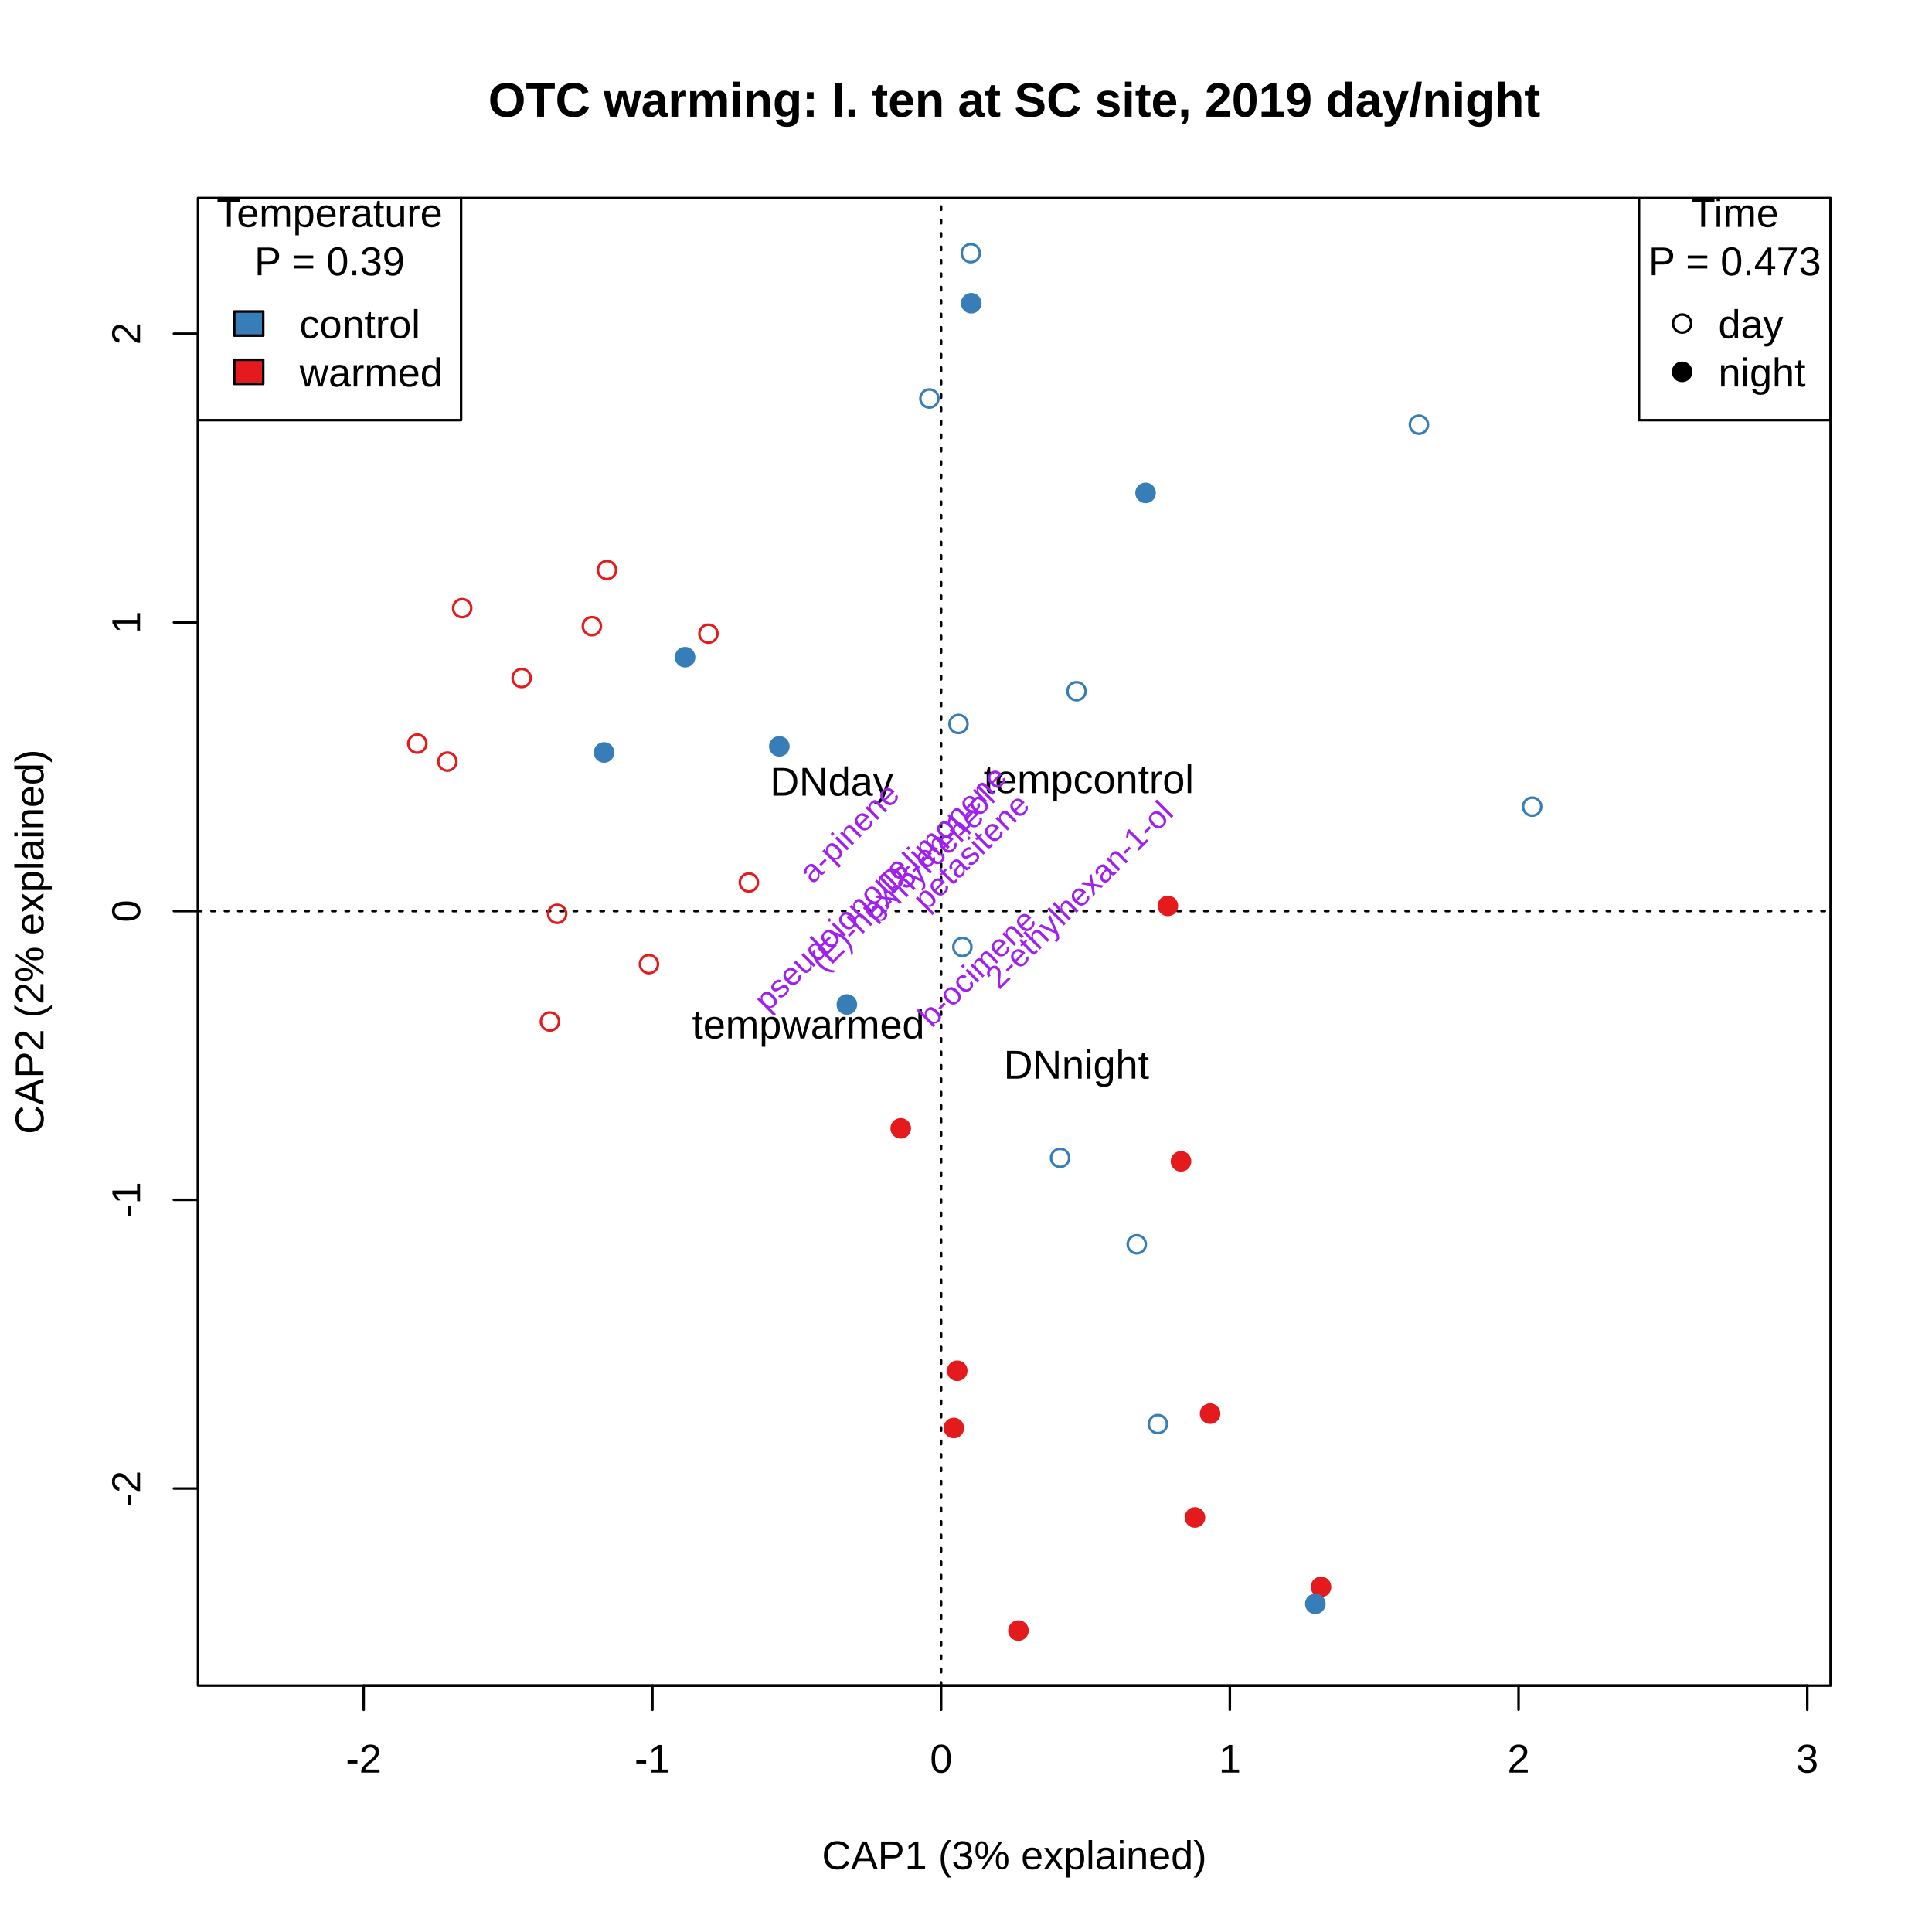
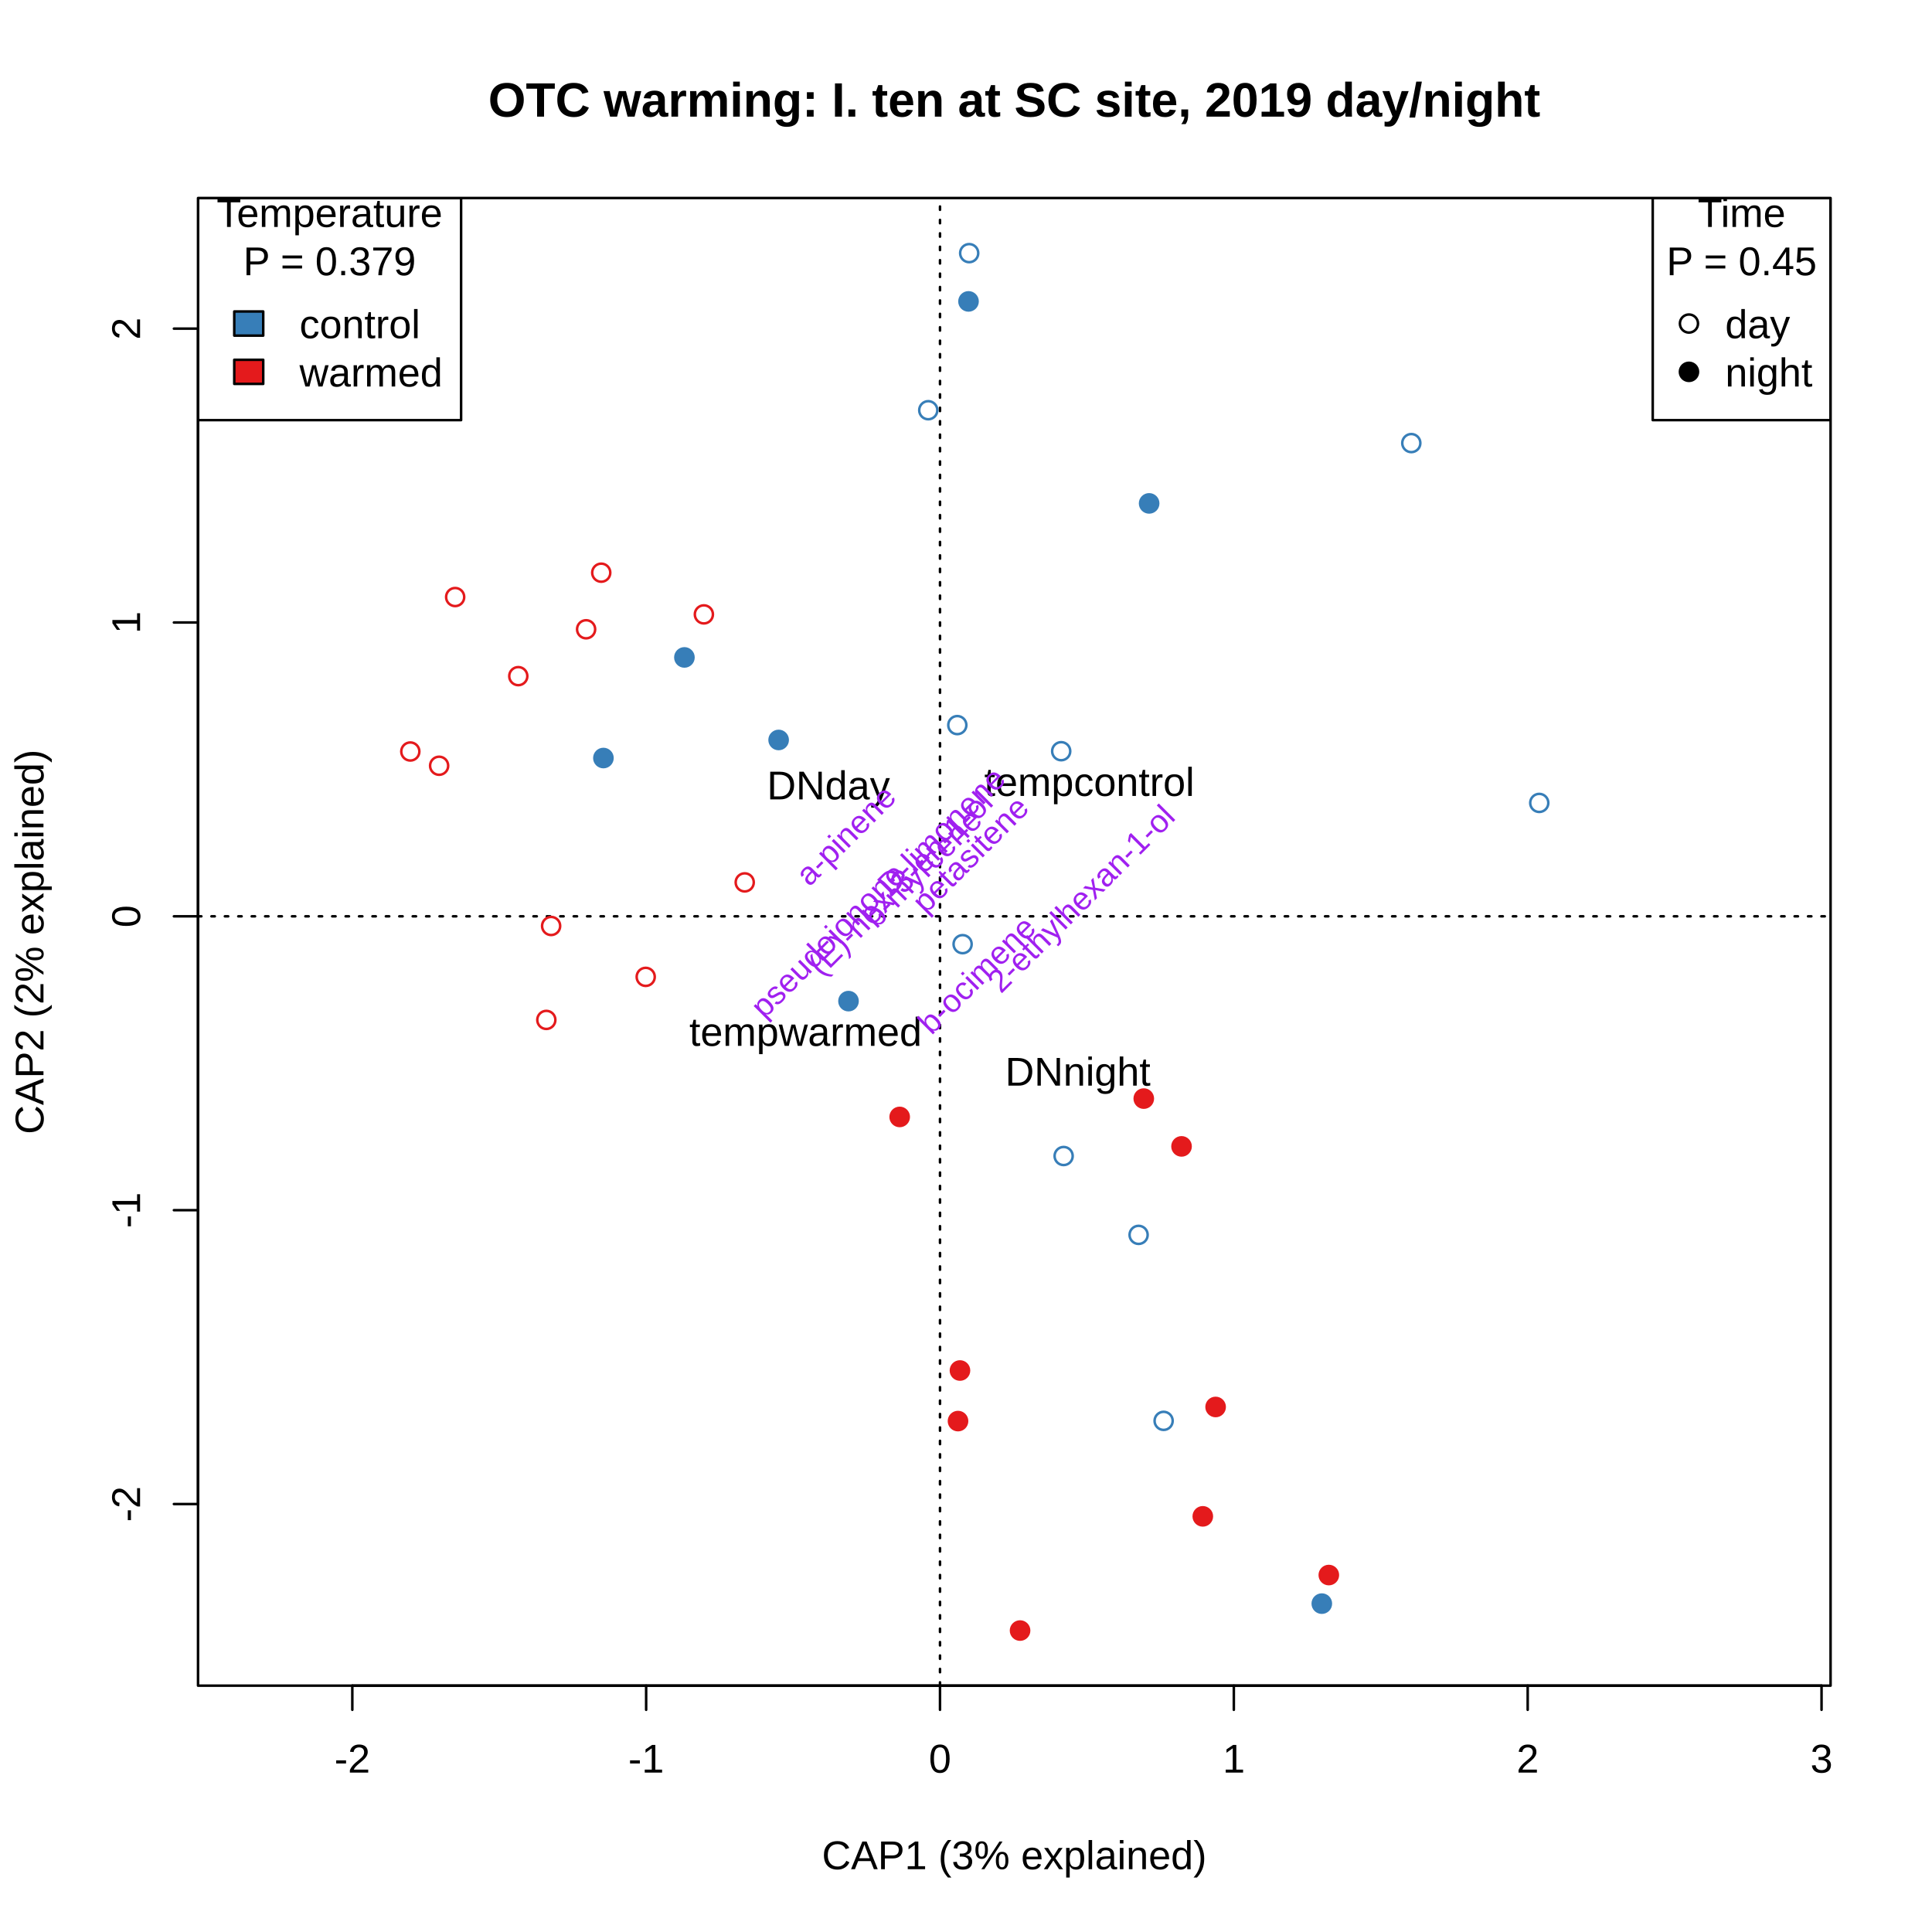
<svg xmlns="http://www.w3.org/2000/svg" class="svglite" width="576.00pt" height="576.00pt" viewBox="0 0 576.00 576.00">
  <defs>
    <style type="text/css">
    .svglite line, .svglite polyline, .svglite polygon, .svglite path, .svglite rect, .svglite circle {
      fill: none;
      stroke: #000000;
      stroke-linecap: round;
      stroke-linejoin: round;
      stroke-miterlimit: 10.00;
    }
    .svglite text {
      white-space: pre;
    }
  </style>
  </defs>
  <rect width="100%" height="100%" style="stroke: none; fill: #FFFFFF;" />
  <defs>
    <clipPath id="cpMC4wMHw1NzYuMDB8MC4wMHw1NzYuMDA=">
      <rect x="0.00" y="0.00" width="576.00" height="576.00" />
    </clipPath>
  </defs>
  <g clip-path="url(#cpMC4wMHw1NzYuMDB8MC4wMHw1NzYuMDA=)">
</g>
  <defs>
    <clipPath id="cpNTkuMDR8NTQ1Ljc2fDU5LjA0fDUwMi41Ng==">
      <rect x="59.04" y="59.04" width="486.72" height="443.52" />
    </clipPath>
  </defs>
  <g clip-path="url(#cpNTkuMDR8NTQ1Ljc2fDU5LjA0fDUwMi41Ng==)">
</g>
  <g clip-path="url(#cpMC4wMHw1NzYuMDB8MC4wMHw1NzYuMDA=)">
-     <line x1="108.43" y1="502.56" x2="538.82" y2="502.56" style="stroke-width: 0.75;" />
-     <line x1="108.43" y1="502.56" x2="108.43" y2="509.76" style="stroke-width: 0.75;" />
-     <line x1="194.51" y1="502.56" x2="194.51" y2="509.76" style="stroke-width: 0.75;" />
-     <line x1="280.59" y1="502.56" x2="280.59" y2="509.76" style="stroke-width: 0.75;" />
-     <line x1="366.66" y1="502.56" x2="366.66" y2="509.76" style="stroke-width: 0.75;" />
-     <line x1="452.74" y1="502.56" x2="452.74" y2="509.76" style="stroke-width: 0.75;" />
-     <line x1="538.82" y1="502.56" x2="538.82" y2="509.76" style="stroke-width: 0.75;" />
-     <text x="108.43" y="528.48" text-anchor="middle" style="font-size: 12.00px; font-family: &quot;Arial&quot;;">-2</text>
-     <text x="194.51" y="528.48" text-anchor="middle" style="font-size: 12.00px; font-family: &quot;Arial&quot;;">-1</text>
-     <text x="280.59" y="528.48" text-anchor="middle" style="font-size: 12.00px; font-family: &quot;Arial&quot;;">0</text>
-     <text x="366.66" y="528.48" text-anchor="middle" style="font-size: 12.00px; font-family: &quot;Arial&quot;;">1</text>
-     <text x="452.74" y="528.48" text-anchor="middle" style="font-size: 12.00px; font-family: &quot;Arial&quot;;">2</text>
-     <text x="538.82" y="528.48" text-anchor="middle" style="font-size: 12.00px; font-family: &quot;Arial&quot;;">3</text>
-     <line x1="59.04" y1="443.78" x2="59.04" y2="99.48" style="stroke-width: 0.75;" />
-     <line x1="59.04" y1="443.78" x2="51.84" y2="443.78" style="stroke-width: 0.75;" />
-     <line x1="59.04" y1="357.71" x2="51.84" y2="357.71" style="stroke-width: 0.75;" />
-     <line x1="59.04" y1="271.63" x2="51.84" y2="271.63" style="stroke-width: 0.75;" />
-     <line x1="59.04" y1="185.56" x2="51.84" y2="185.56" style="stroke-width: 0.75;" />
-     <line x1="59.04" y1="99.48" x2="51.84" y2="99.48" style="stroke-width: 0.75;" />
-     <text transform="translate(41.76,443.78) rotate(-90)" text-anchor="middle" style="font-size: 12.00px; font-family: &quot;Arial&quot;;">-2</text>
-     <text transform="translate(41.76,357.71) rotate(-90)" text-anchor="middle" style="font-size: 12.00px; font-family: &quot;Arial&quot;;">-1</text>
-     <text transform="translate(41.76,271.63) rotate(-90)" text-anchor="middle" style="font-size: 12.00px; font-family: &quot;Arial&quot;;">0</text>
-     <text transform="translate(41.76,185.56) rotate(-90)" text-anchor="middle" style="font-size: 12.00px; font-family: &quot;Arial&quot;;">1</text>
-     <text transform="translate(41.76,99.48) rotate(-90)" text-anchor="middle" style="font-size: 12.00px; font-family: &quot;Arial&quot;;">2</text>
+     <line x1="105.04" y1="502.56" x2="543.07" y2="502.56" style="stroke-width: 0.75;" />
+     <line x1="105.04" y1="502.56" x2="105.04" y2="509.76" style="stroke-width: 0.75;" />
+     <line x1="192.64" y1="502.56" x2="192.64" y2="509.76" style="stroke-width: 0.75;" />
+     <line x1="280.25" y1="502.56" x2="280.25" y2="509.76" style="stroke-width: 0.75;" />
+     <line x1="367.85" y1="502.56" x2="367.85" y2="509.76" style="stroke-width: 0.75;" />
+     <line x1="455.46" y1="502.56" x2="455.46" y2="509.76" style="stroke-width: 0.75;" />
+     <line x1="543.07" y1="502.56" x2="543.07" y2="509.76" style="stroke-width: 0.75;" />
+     <text x="105.04" y="528.48" text-anchor="middle" style="font-size: 12.00px; font-family: &quot;Arial&quot;;">-2</text>
+     <text x="192.64" y="528.48" text-anchor="middle" style="font-size: 12.00px; font-family: &quot;Arial&quot;;">-1</text>
+     <text x="280.25" y="528.48" text-anchor="middle" style="font-size: 12.00px; font-family: &quot;Arial&quot;;">0</text>
+     <text x="367.85" y="528.48" text-anchor="middle" style="font-size: 12.00px; font-family: &quot;Arial&quot;;">1</text>
+     <text x="455.46" y="528.48" text-anchor="middle" style="font-size: 12.00px; font-family: &quot;Arial&quot;;">2</text>
+     <text x="543.07" y="528.48" text-anchor="middle" style="font-size: 12.00px; font-family: &quot;Arial&quot;;">3</text>
+     <line x1="59.04" y1="448.41" x2="59.04" y2="97.98" style="stroke-width: 0.75;" />
+     <line x1="59.04" y1="448.41" x2="51.84" y2="448.41" style="stroke-width: 0.75;" />
+     <line x1="59.04" y1="360.80" x2="51.84" y2="360.80" style="stroke-width: 0.75;" />
+     <line x1="59.04" y1="273.19" x2="51.84" y2="273.19" style="stroke-width: 0.75;" />
+     <line x1="59.04" y1="185.59" x2="51.84" y2="185.59" style="stroke-width: 0.75;" />
+     <line x1="59.04" y1="97.98" x2="51.84" y2="97.98" style="stroke-width: 0.75;" />
+     <text transform="translate(41.76,448.41) rotate(-90)" text-anchor="middle" style="font-size: 12.00px; font-family: &quot;Arial&quot;;">-2</text>
+     <text transform="translate(41.76,360.80) rotate(-90)" text-anchor="middle" style="font-size: 12.00px; font-family: &quot;Arial&quot;;">-1</text>
+     <text transform="translate(41.76,273.19) rotate(-90)" text-anchor="middle" style="font-size: 12.00px; font-family: &quot;Arial&quot;;">0</text>
+     <text transform="translate(41.76,185.59) rotate(-90)" text-anchor="middle" style="font-size: 12.00px; font-family: &quot;Arial&quot;;">1</text>
+     <text transform="translate(41.76,97.98) rotate(-90)" text-anchor="middle" style="font-size: 12.00px; font-family: &quot;Arial&quot;;">2</text>
    <polygon points="59.04,502.56 545.76,502.56 545.76,59.04 59.04,59.04 " style="stroke-width: 0.75;" />
    <text x="302.40" y="557.28" text-anchor="middle" style="font-size: 12.00px; font-family: &quot;Arial&quot;;">CAP1 (3% explained)</text>
    <text transform="translate(12.96,280.80) rotate(-90)" text-anchor="middle" style="font-size: 12.00px; font-family: &quot;Arial&quot;;">CAP2 (2% explained)</text>
  </g>
  <g clip-path="url(#cpNTkuMDR8NTQ1Ljc2fDU5LjA0fDUwMi41Ng==)">
-     <line x1="59.04" y1="271.63" x2="545.76" y2="271.63" style="stroke-width: 0.75; stroke-dasharray: 1.00,3.00;" />
-     <line x1="280.59" y1="502.56" x2="280.59" y2="59.04" style="stroke-width: 0.75; stroke-dasharray: 1.00,3.00;" />
+     <line x1="59.04" y1="273.19" x2="545.76" y2="273.19" style="stroke-width: 0.75; stroke-dasharray: 1.00,3.00;" />
+     <line x1="280.25" y1="502.56" x2="280.25" y2="59.04" style="stroke-width: 0.75; stroke-dasharray: 1.00,3.00;" />
  </g>
  <g clip-path="url(#cpMC4wMHw1NzYuMDB8MC4wMHw1NzYuMDA=)">
    <text x="302.40" y="34.77" text-anchor="middle" style="font-size: 14.40px; font-weight: bold; font-family: &quot;Arial&quot;;">OTC warming: I. ten at SC site, 2019 day/night</text>
  </g>
  <g clip-path="url(#cpNTkuMDR8NTQ1Ljc2fDU5LjA0fDUwMi41Ng==)">
    <rect x="59.04" y="59.04" width="78.43" height="66.22" style="stroke-width: 0.75;" />
    <rect x="69.84" y="92.86" width="8.64" height="7.20" style="stroke-width: 0.75; fill: #377EB8;" />
    <rect x="69.84" y="107.26" width="8.64" height="7.20" style="stroke-width: 0.75; fill: #E41A1C;" />
    <text x="98.26" y="67.66" text-anchor="middle" style="font-size: 12.00px; font-family: &quot;Arial&quot;;">Temperature </text>
-     <text x="98.26" y="82.06" text-anchor="middle" style="font-size: 12.00px; font-family: &quot;Arial&quot;;">P = 0.39</text>
+     <text x="98.26" y="82.06" text-anchor="middle" style="font-size: 12.00px; font-family: &quot;Arial&quot;;">P = 0.379</text>
    <text x="89.28" y="100.83" style="font-size: 12.00px; font-family: &quot;Arial&quot;;">control</text>
    <text x="89.28" y="115.23" style="font-size: 12.00px; font-family: &quot;Arial&quot;;">warmed</text>
-     <rect x="488.65" y="59.04" width="57.11" height="66.22" style="stroke-width: 0.75;" />
-     <circle cx="501.50" cy="96.46" r="2.70" style="stroke-width: 0.75;" />
-     <circle cx="501.50" cy="110.86" r="2.70" style="stroke-width: 0.75; fill: #000000;" />
-     <text x="517.21" y="67.66" text-anchor="middle" style="font-size: 12.00px; font-family: &quot;Arial&quot;;">Time </text>
-     <text x="517.21" y="82.06" text-anchor="middle" style="font-size: 12.00px; font-family: &quot;Arial&quot;;">P = 0.473</text>
-     <text x="512.30" y="100.83" style="font-size: 12.00px; font-family: &quot;Arial&quot;;">day</text>
-     <text x="512.30" y="115.23" style="font-size: 12.00px; font-family: &quot;Arial&quot;;">night</text>
-     <circle cx="180.97" cy="169.94" r="2.70" style="stroke-width: 0.75; stroke: #E41A1C;" />
-     <circle cx="155.52" cy="202.15" r="2.70" style="stroke-width: 0.75; stroke: #E41A1C;" />
-     <circle cx="193.47" cy="287.44" r="2.70" style="stroke-width: 0.75; stroke: #E41A1C;" />
-     <circle cx="356.26" cy="452.41" r="2.70" style="stroke-width: 0.75; stroke: #E41A1C; fill: #E41A1C;" />
-     <circle cx="303.63" cy="486.13" r="2.70" style="stroke-width: 0.75; stroke: #E41A1C; fill: #E41A1C;" />
-     <circle cx="133.38" cy="227.06" r="2.70" style="stroke-width: 0.75; stroke: #E41A1C;" />
-     <circle cx="348.18" cy="270.08" r="2.70" style="stroke-width: 0.75; stroke: #E41A1C; fill: #E41A1C;" />
-     <circle cx="124.41" cy="221.70" r="2.70" style="stroke-width: 0.75; stroke: #E41A1C;" />
-     <circle cx="285.39" cy="408.68" r="2.70" style="stroke-width: 0.75; stroke: #E41A1C; fill: #E41A1C;" />
-     <circle cx="137.80" cy="181.31" r="2.70" style="stroke-width: 0.75; stroke: #E41A1C;" />
-     <circle cx="284.37" cy="425.74" r="2.70" style="stroke-width: 0.75; stroke: #E41A1C; fill: #E41A1C;" />
-     <circle cx="211.21" cy="188.92" r="2.70" style="stroke-width: 0.75; stroke: #E41A1C;" />
-     <circle cx="268.54" cy="336.41" r="2.70" style="stroke-width: 0.75; stroke: #E41A1C; fill: #E41A1C;" />
-     <circle cx="166.11" cy="272.45" r="2.70" style="stroke-width: 0.75; stroke: #E41A1C;" />
-     <circle cx="176.46" cy="186.67" r="2.70" style="stroke-width: 0.75; stroke: #E41A1C;" />
-     <circle cx="393.84" cy="473.12" r="2.70" style="stroke-width: 0.75; stroke: #E41A1C; fill: #E41A1C;" />
-     <circle cx="223.27" cy="263.10" r="2.70" style="stroke-width: 0.75; stroke: #E41A1C;" />
-     <circle cx="360.77" cy="421.46" r="2.70" style="stroke-width: 0.75; stroke: #E41A1C; fill: #E41A1C;" />
-     <circle cx="163.95" cy="304.54" r="2.70" style="stroke-width: 0.75; stroke: #E41A1C;" />
-     <circle cx="352.10" cy="346.24" r="2.70" style="stroke-width: 0.75; stroke: #E41A1C; fill: #E41A1C;" />
-     <circle cx="289.43" cy="75.47" r="2.70" style="stroke-width: 0.75; stroke: #377EB8;" />
-     <circle cx="289.56" cy="90.40" r="2.70" style="stroke-width: 0.75; stroke: #377EB8; fill: #377EB8;" />
-     <circle cx="423.03" cy="126.61" r="2.70" style="stroke-width: 0.75; stroke: #377EB8;" />
-     <circle cx="232.35" cy="222.52" r="2.70" style="stroke-width: 0.75; stroke: #377EB8; fill: #377EB8;" />
-     <circle cx="316.05" cy="345.21" r="2.70" style="stroke-width: 0.75; stroke: #377EB8;" />
-     <circle cx="277.09" cy="118.81" r="2.70" style="stroke-width: 0.75; stroke: #377EB8;" />
-     <circle cx="392.15" cy="478.16" r="2.70" style="stroke-width: 0.75; stroke: #377EB8; fill: #377EB8;" />
-     <circle cx="285.76" cy="215.83" r="2.70" style="stroke-width: 0.75; stroke: #377EB8;" />
-     <circle cx="180.09" cy="224.34" r="2.70" style="stroke-width: 0.75; stroke: #377EB8; fill: #377EB8;" />
-     <circle cx="286.92" cy="282.33" r="2.70" style="stroke-width: 0.75; stroke: #377EB8;" />
-     <circle cx="610.06" cy="132.29" r="2.70" style="stroke-width: 0.75; stroke: #377EB8; fill: #377EB8;" />
-     <circle cx="456.79" cy="240.49" r="2.70" style="stroke-width: 0.75; stroke: #377EB8;" />
-     <circle cx="341.54" cy="146.96" r="2.70" style="stroke-width: 0.75; stroke: #377EB8; fill: #377EB8;" />
-     <circle cx="338.91" cy="370.97" r="2.70" style="stroke-width: 0.75; stroke: #377EB8;" />
-     <circle cx="252.48" cy="299.47" r="2.70" style="stroke-width: 0.75; stroke: #377EB8; fill: #377EB8;" />
-     <circle cx="320.95" cy="206.08" r="2.70" style="stroke-width: 0.75; stroke: #377EB8;" />
-     <circle cx="204.25" cy="195.93" r="2.70" style="stroke-width: 0.75; stroke: #377EB8; fill: #377EB8;" />
-     <circle cx="345.21" cy="424.58" r="2.70" style="stroke-width: 0.75; stroke: #377EB8;" />
-     <text x="247.94" y="237.20" text-anchor="middle" style="font-size: 12.00px; font-family: &quot;Arial&quot;;">DNday</text>
-     <text x="320.92" y="321.57" text-anchor="middle" style="font-size: 12.00px; font-family: &quot;Arial&quot;;">DNnight</text>
-     <text x="324.59" y="236.45" text-anchor="middle" style="font-size: 12.00px; font-family: &quot;Arial&quot;;">tempcontrol</text>
-     <text x="240.98" y="309.59" text-anchor="middle" style="font-size: 12.00px; font-family: &quot;Arial&quot;;">tempwarmed</text>
-     <text transform="translate(289.43,264.50) rotate(-45)" text-anchor="middle" style="font-size: 9.60px;fill: none; font-family: &quot;Arial&quot;;">a-farnesene</text>
-     <text transform="translate(277.77,260.05) rotate(-45)" text-anchor="middle" style="font-size: 9.60px;fill: #A020F0; font-family: &quot;Arial&quot;;">b-myrcene</text>
-     <text transform="translate(293.61,290.79) rotate(-45)" text-anchor="middle" style="font-size: 9.60px;fill: #A020F0; font-family: &quot;Arial&quot;;">b-ocimene</text>
-     <text transform="translate(283.18,276.04) rotate(-45)" text-anchor="middle" style="font-size: 9.60px;fill: none; font-family: &quot;Arial&quot;;">.gamma.-Terpinene</text>
-     <text transform="translate(255.48,250.59) rotate(-45)" text-anchor="middle" style="font-size: 9.60px;fill: #A020F0; font-family: &quot;Arial&quot;;">a-pinene</text>
-     <text transform="translate(281.28,269.31) rotate(-45)" text-anchor="middle" style="font-size: 9.60px;fill: none; font-family: &quot;Arial&quot;;">bergamotene</text>
-     <text transform="translate(280.57,268.59) rotate(-45)" text-anchor="middle" style="font-size: 9.60px;fill: none; font-family: &quot;Arial&quot;;">(E)-4-oxohex-2-enal  </text>
-     <text transform="translate(281.05,276.15) rotate(-45)" text-anchor="middle" style="font-size: 9.60px;fill: none; font-family: &quot;Arial&quot;;">(E)-4,8-Dimethylnona-1,3,7-triene</text>
-     <text transform="translate(282.79,278.78) rotate(-45)" text-anchor="middle" style="font-size: 9.60px;fill: none; font-family: &quot;Arial&quot;;">1-Decanol, 2-hexyl-</text>
-     <text transform="translate(324.07,269.04) rotate(-45)" text-anchor="middle" style="font-size: 9.60px;fill: #A020F0; font-family: &quot;Arial&quot;;">2-ethylhexan-1-ol  </text>
-     <text transform="translate(277.53,271.54) rotate(-45)" text-anchor="middle" style="font-size: 9.60px;fill: none; font-family: &quot;Arial&quot;;">(E)-hex-2-enal  </text>
-     <text transform="translate(284.32,266.83) rotate(-45)" text-anchor="middle" style="font-size: 9.60px;fill: none; font-family: &quot;Arial&quot;;">2,2,4-Trimethyl-1,3-pentanediol diisobutyrate</text>
-     <text transform="translate(279.79,277.66) rotate(-45)" text-anchor="middle" style="font-size: 9.60px;fill: none; font-family: &quot;Arial&quot;;">(2E)-2,7-dimethylocta-2,6-dien-1-ol  </text>
-     <text transform="translate(271.33,264.33) rotate(-45)" text-anchor="middle" style="font-size: 9.60px;fill: #A020F0; font-family: &quot;Arial&quot;;">(E)-hex-3-en-1-ol</text>
-     <text transform="translate(281.42,262.05) rotate(-45)" text-anchor="middle" style="font-size: 9.60px;fill: none; font-family: &quot;Arial&quot;;">[(E)-hex-3-enyl] acetate</text>
-     <text transform="translate(250.19,280.63) rotate(-45)" text-anchor="middle" style="font-size: 9.60px;fill: #A020F0; font-family: &quot;Arial&quot;;">pseudoionone</text>
-     <text transform="translate(294.40,275.25) rotate(-45)" text-anchor="middle" style="font-size: 9.60px;fill: none; font-family: &quot;Arial&quot;;">(Z)-hex-4-en-1-ol</text>
-     <text transform="translate(284.41,276.28) rotate(-45)" text-anchor="middle" style="font-size: 9.60px;fill: none; font-family: &quot;Arial&quot;;">[(Z)-hex-3-enyl] butanoate</text>
-     <text transform="translate(277.10,269.64) rotate(-45)" text-anchor="middle" style="font-size: 9.60px;fill: none; font-family: &quot;Arial&quot;;">Carbonic acid, nonyl prop-1-en-2-yl ester</text>
-     <text transform="translate(283.39,275.07) rotate(-45)" text-anchor="middle" style="font-size: 9.60px;fill: none; font-family: &quot;Arial&quot;;">b-caryophyllene</text>
-     <text transform="translate(283.37,249.56) rotate(-45)" text-anchor="middle" style="font-size: 9.60px;fill: #A020F0; font-family: &quot;Arial&quot;;">D-limonene</text>
-     <text transform="translate(298.60,272.64) rotate(-45)" text-anchor="middle" style="font-size: 9.60px;fill: none; font-family: &quot;Arial&quot;;">Dodecane, 4,6-dimethyl-</text>
-     <text transform="translate(282.96,272.23) rotate(-45)" text-anchor="middle" style="font-size: 9.60px;fill: none; font-family: &quot;Arial&quot;;">a-terpineol</text>
-     <text transform="translate(282.98,282.60) rotate(-45)" text-anchor="middle" style="font-size: 9.60px;fill: none; font-family: &quot;Arial&quot;;">linalool</text>
-     <text transform="translate(282.46,273.50) rotate(-45)" text-anchor="middle" style="font-size: 9.60px;fill: none; font-family: &quot;Arial&quot;;">2,4,6-trimethyloctane  </text>
-     <text transform="translate(282.87,269.82) rotate(-45)" text-anchor="middle" style="font-size: 9.60px;fill: none; font-family: &quot;Arial&quot;;">Octane, 3,5-dimethyl-</text>
-     <text transform="translate(290.81,275.14) rotate(-45)" text-anchor="middle" style="font-size: 9.60px;fill: none; font-family: &quot;Arial&quot;;">Octanoic acid</text>
-     <text transform="translate(291.80,256.22) rotate(-45)" text-anchor="middle" style="font-size: 9.60px;fill: #A020F0; font-family: &quot;Arial&quot;;">petasitene</text>
-     <text transform="translate(283.69,276.78) rotate(-45)" text-anchor="middle" style="font-size: 9.60px;fill: none; font-family: &quot;Arial&quot;;">b-ocimene.1</text>
-     <text transform="translate(281.87,276.18) rotate(-45)" text-anchor="middle" style="font-size: 9.60px;fill: none; font-family: &quot;Arial&quot;;">3-methylbutanal oxime</text>
+     <rect x="492.74" y="59.04" width="53.02" height="66.22" style="stroke-width: 0.75;" />
+     <circle cx="503.54" cy="96.46" r="2.70" style="stroke-width: 0.75;" />
+     <circle cx="503.54" cy="110.86" r="2.70" style="stroke-width: 0.75; fill: #000000;" />
+     <text x="519.25" y="67.66" text-anchor="middle" style="font-size: 12.00px; font-family: &quot;Arial&quot;;">Time </text>
+     <text x="519.25" y="82.06" text-anchor="middle" style="font-size: 12.00px; font-family: &quot;Arial&quot;;">P = 0.45</text>
+     <text x="514.34" y="100.83" style="font-size: 12.00px; font-family: &quot;Arial&quot;;">day</text>
+     <text x="514.34" y="115.23" style="font-size: 12.00px; font-family: &quot;Arial&quot;;">night</text>
+     <circle cx="179.25" cy="170.74" r="2.70" style="stroke-width: 0.75; stroke: #E41A1C;" />
+     <circle cx="154.52" cy="201.58" r="2.70" style="stroke-width: 0.75; stroke: #E41A1C;" />
+     <circle cx="192.51" cy="291.24" r="2.70" style="stroke-width: 0.75; stroke: #E41A1C;" />
+     <circle cx="358.60" cy="452.08" r="2.70" style="stroke-width: 0.75; stroke: #E41A1C; fill: #E41A1C;" />
+     <circle cx="304.12" cy="486.13" r="2.70" style="stroke-width: 0.75; stroke: #E41A1C; fill: #E41A1C;" />
+     <circle cx="130.92" cy="228.30" r="2.70" style="stroke-width: 0.75; stroke: #E41A1C;" />
+     <circle cx="341.00" cy="327.53" r="2.70" style="stroke-width: 0.75; stroke: #E41A1C; fill: #E41A1C;" />
+     <circle cx="122.33" cy="224.05" r="2.70" style="stroke-width: 0.75; stroke: #E41A1C;" />
+     <circle cx="286.20" cy="408.60" r="2.70" style="stroke-width: 0.75; stroke: #E41A1C; fill: #E41A1C;" />
+     <circle cx="135.70" cy="178.00" r="2.70" style="stroke-width: 0.75; stroke: #E41A1C;" />
+     <circle cx="285.62" cy="423.68" r="2.70" style="stroke-width: 0.75; stroke: #E41A1C; fill: #E41A1C;" />
+     <circle cx="209.85" cy="183.17" r="2.70" style="stroke-width: 0.75; stroke: #E41A1C;" />
+     <circle cx="268.23" cy="333.00" r="2.70" style="stroke-width: 0.75; stroke: #E41A1C; fill: #E41A1C;" />
+     <circle cx="164.31" cy="276.07" r="2.70" style="stroke-width: 0.75; stroke: #E41A1C;" />
+     <circle cx="174.74" cy="187.61" r="2.70" style="stroke-width: 0.75; stroke: #E41A1C;" />
+     <circle cx="396.17" cy="469.58" r="2.70" style="stroke-width: 0.75; stroke: #E41A1C; fill: #E41A1C;" />
+     <circle cx="222.03" cy="263.07" r="2.70" style="stroke-width: 0.75; stroke: #E41A1C;" />
+     <circle cx="362.42" cy="419.47" r="2.70" style="stroke-width: 0.75; stroke: #E41A1C; fill: #E41A1C;" />
+     <circle cx="162.88" cy="304.07" r="2.70" style="stroke-width: 0.75; stroke: #E41A1C;" />
+     <circle cx="352.26" cy="341.78" r="2.70" style="stroke-width: 0.75; stroke: #E41A1C; fill: #E41A1C;" />
+     <circle cx="288.95" cy="75.47" r="2.70" style="stroke-width: 0.75; stroke: #377EB8;" />
+     <circle cx="288.75" cy="89.86" r="2.70" style="stroke-width: 0.75; stroke: #377EB8; fill: #377EB8;" />
+     <circle cx="420.76" cy="132.10" r="2.70" style="stroke-width: 0.75; stroke: #377EB8;" />
+     <circle cx="232.14" cy="220.61" r="2.70" style="stroke-width: 0.75; stroke: #377EB8; fill: #377EB8;" />
+     <circle cx="317.11" cy="344.65" r="2.70" style="stroke-width: 0.75; stroke: #377EB8;" />
+     <circle cx="276.75" cy="122.30" r="2.70" style="stroke-width: 0.75; stroke: #377EB8;" />
+     <circle cx="394.08" cy="478.10" r="2.70" style="stroke-width: 0.75; stroke: #377EB8; fill: #377EB8;" />
+     <circle cx="285.41" cy="216.18" r="2.70" style="stroke-width: 0.75; stroke: #377EB8;" />
+     <circle cx="179.90" cy="226.00" r="2.70" style="stroke-width: 0.75; stroke: #377EB8; fill: #377EB8;" />
+     <circle cx="286.99" cy="281.49" r="2.70" style="stroke-width: 0.75; stroke: #377EB8;" />
+     <circle cx="613.62" cy="125.17" r="2.70" style="stroke-width: 0.75; stroke: #377EB8; fill: #377EB8;" />
+     <circle cx="458.91" cy="239.38" r="2.70" style="stroke-width: 0.75; stroke: #377EB8;" />
+     <circle cx="342.60" cy="150.08" r="2.70" style="stroke-width: 0.75; stroke: #377EB8; fill: #377EB8;" />
+     <circle cx="339.46" cy="368.16" r="2.70" style="stroke-width: 0.75; stroke: #377EB8;" />
+     <circle cx="252.97" cy="298.47" r="2.70" style="stroke-width: 0.75; stroke: #377EB8; fill: #377EB8;" />
+     <circle cx="316.38" cy="223.96" r="2.70" style="stroke-width: 0.75; stroke: #377EB8;" />
+     <circle cx="204.05" cy="196.00" r="2.70" style="stroke-width: 0.75; stroke: #377EB8; fill: #377EB8;" />
+     <circle cx="346.92" cy="423.61" r="2.70" style="stroke-width: 0.75; stroke: #377EB8;" />
+     <text x="246.99" y="238.32" text-anchor="middle" style="font-size: 12.00px; font-family: &quot;Arial&quot;;">DNday</text>
+     <text x="321.34" y="323.67" text-anchor="middle" style="font-size: 12.00px; font-family: &quot;Arial&quot;;">DNnight</text>
+     <text x="324.77" y="237.29" text-anchor="middle" style="font-size: 12.00px; font-family: &quot;Arial&quot;;">tempcontrol</text>
+     <text x="240.18" y="311.80" text-anchor="middle" style="font-size: 12.00px; font-family: &quot;Arial&quot;;">tempwarmed</text>
+     <text transform="translate(289.21,265.64) rotate(-45)" text-anchor="middle" style="font-size: 9.60px;fill: none; font-family: &quot;Arial&quot;;">a-farnesene</text>
+     <text transform="translate(277.30,261.08) rotate(-45)" text-anchor="middle" style="font-size: 9.60px;fill: #A020F0; font-family: &quot;Arial&quot;;">b-myrcene</text>
+     <text transform="translate(293.55,292.98) rotate(-45)" text-anchor="middle" style="font-size: 9.60px;fill: #A020F0; font-family: &quot;Arial&quot;;">b-ocimene</text>
+     <text transform="translate(282.87,277.70) rotate(-45)" text-anchor="middle" style="font-size: 9.60px;fill: none; font-family: &quot;Arial&quot;;">.gamma.-Terpinene</text>
+     <text transform="translate(254.49,251.36) rotate(-45)" text-anchor="middle" style="font-size: 9.60px;fill: #A020F0; font-family: &quot;Arial&quot;;">a-pinene</text>
+     <text transform="translate(280.90,270.71) rotate(-45)" text-anchor="middle" style="font-size: 9.60px;fill: none; font-family: &quot;Arial&quot;;">bergamotene</text>
+     <text transform="translate(280.17,269.95) rotate(-45)" text-anchor="middle" style="font-size: 9.60px;fill: none; font-family: &quot;Arial&quot;;">(E)-4-oxohex-2-enal  </text>
+     <text transform="translate(280.69,277.82) rotate(-45)" text-anchor="middle" style="font-size: 9.60px;fill: none; font-family: &quot;Arial&quot;;">(E)-4,8-Dimethylnona-1,3,7-triene</text>
+     <text transform="translate(282.47,280.55) rotate(-45)" text-anchor="middle" style="font-size: 9.60px;fill: none; font-family: &quot;Arial&quot;;">1-Decanol, 2-hexyl-</text>
+     <text transform="translate(324.63,270.22) rotate(-45)" text-anchor="middle" style="font-size: 9.60px;fill: #A020F0; font-family: &quot;Arial&quot;;">2-ethylhexan-1-ol  </text>
+     <text transform="translate(277.08,273.04) rotate(-45)" text-anchor="middle" style="font-size: 9.60px;fill: none; font-family: &quot;Arial&quot;;">(E)-hex-2-enal  </text>
+     <text transform="translate(279.41,279.40) rotate(-45)" text-anchor="middle" style="font-size: 9.60px;fill: none; font-family: &quot;Arial&quot;;">(2E)-2,7-dimethylocta-2,6-dien-1-ol  </text>
+     <text transform="translate(270.72,265.57) rotate(-45)" text-anchor="middle" style="font-size: 9.60px;fill: #A020F0; font-family: &quot;Arial&quot;;">(E)-hex-3-en-1-ol</text>
+     <text transform="translate(281.03,263.15) rotate(-45)" text-anchor="middle" style="font-size: 9.60px;fill: none; font-family: &quot;Arial&quot;;">[(E)-hex-3-enyl] acetate</text>
+     <text transform="translate(249.16,282.64) rotate(-45)" text-anchor="middle" style="font-size: 9.60px;fill: #A020F0; font-family: &quot;Arial&quot;;">pseudoionone</text>
+     <text transform="translate(294.32,276.81) rotate(-45)" text-anchor="middle" style="font-size: 9.60px;fill: none; font-family: &quot;Arial&quot;;">(Z)-hex-4-en-1-ol</text>
+     <text transform="translate(284.12,277.95) rotate(-45)" text-anchor="middle" style="font-size: 9.60px;fill: none; font-family: &quot;Arial&quot;;">[(Z)-hex-3-enyl] butanoate</text>
+     <text transform="translate(276.64,271.07) rotate(-45)" text-anchor="middle" style="font-size: 9.60px;fill: none; font-family: &quot;Arial&quot;;">Carbonic acid, nonyl prop-1-en-2-yl ester</text>
+     <text transform="translate(283.08,276.69) rotate(-45)" text-anchor="middle" style="font-size: 9.60px;fill: none; font-family: &quot;Arial&quot;;">b-caryophyllene</text>
+     <text transform="translate(282.97,250.12) rotate(-45)" text-anchor="middle" style="font-size: 9.60px;fill: #A020F0; font-family: &quot;Arial&quot;;">D-limonene</text>
+     <text transform="translate(298.61,274.09) rotate(-45)" text-anchor="middle" style="font-size: 9.60px;fill: none; font-family: &quot;Arial&quot;;">Dodecane, 4,6-dimethyl-</text>
+     <text transform="translate(282.64,273.74) rotate(-45)" text-anchor="middle" style="font-size: 9.60px;fill: none; font-family: &quot;Arial&quot;;">a-terpineol</text>
+     <text transform="translate(282.67,284.50) rotate(-45)" text-anchor="middle" style="font-size: 9.60px;fill: none; font-family: &quot;Arial&quot;;">linalool</text>
+     <text transform="translate(282.12,275.06) rotate(-45)" text-anchor="middle" style="font-size: 9.60px;fill: none; font-family: &quot;Arial&quot;;">2,4,6-trimethyloctane  </text>
+     <text transform="translate(282.54,271.24) rotate(-45)" text-anchor="middle" style="font-size: 9.60px;fill: none; font-family: &quot;Arial&quot;;">Octane, 3,5-dimethyl-</text>
+     <text transform="translate(290.65,276.70) rotate(-45)" text-anchor="middle" style="font-size: 9.60px;fill: none; font-family: &quot;Arial&quot;;">Octanoic acid</text>
+     <text transform="translate(291.62,257.03) rotate(-45)" text-anchor="middle" style="font-size: 9.60px;fill: #A020F0; font-family: &quot;Arial&quot;;">petasitene</text>
+     <text transform="translate(283.37,278.44) rotate(-45)" text-anchor="middle" style="font-size: 9.60px;fill: none; font-family: &quot;Arial&quot;;">b-ocimene.1</text>
+     <text transform="translate(281.52,277.85) rotate(-45)" text-anchor="middle" style="font-size: 9.60px;fill: none; font-family: &quot;Arial&quot;;">3-methylbutanal oxime</text>
  </g>
</svg>
